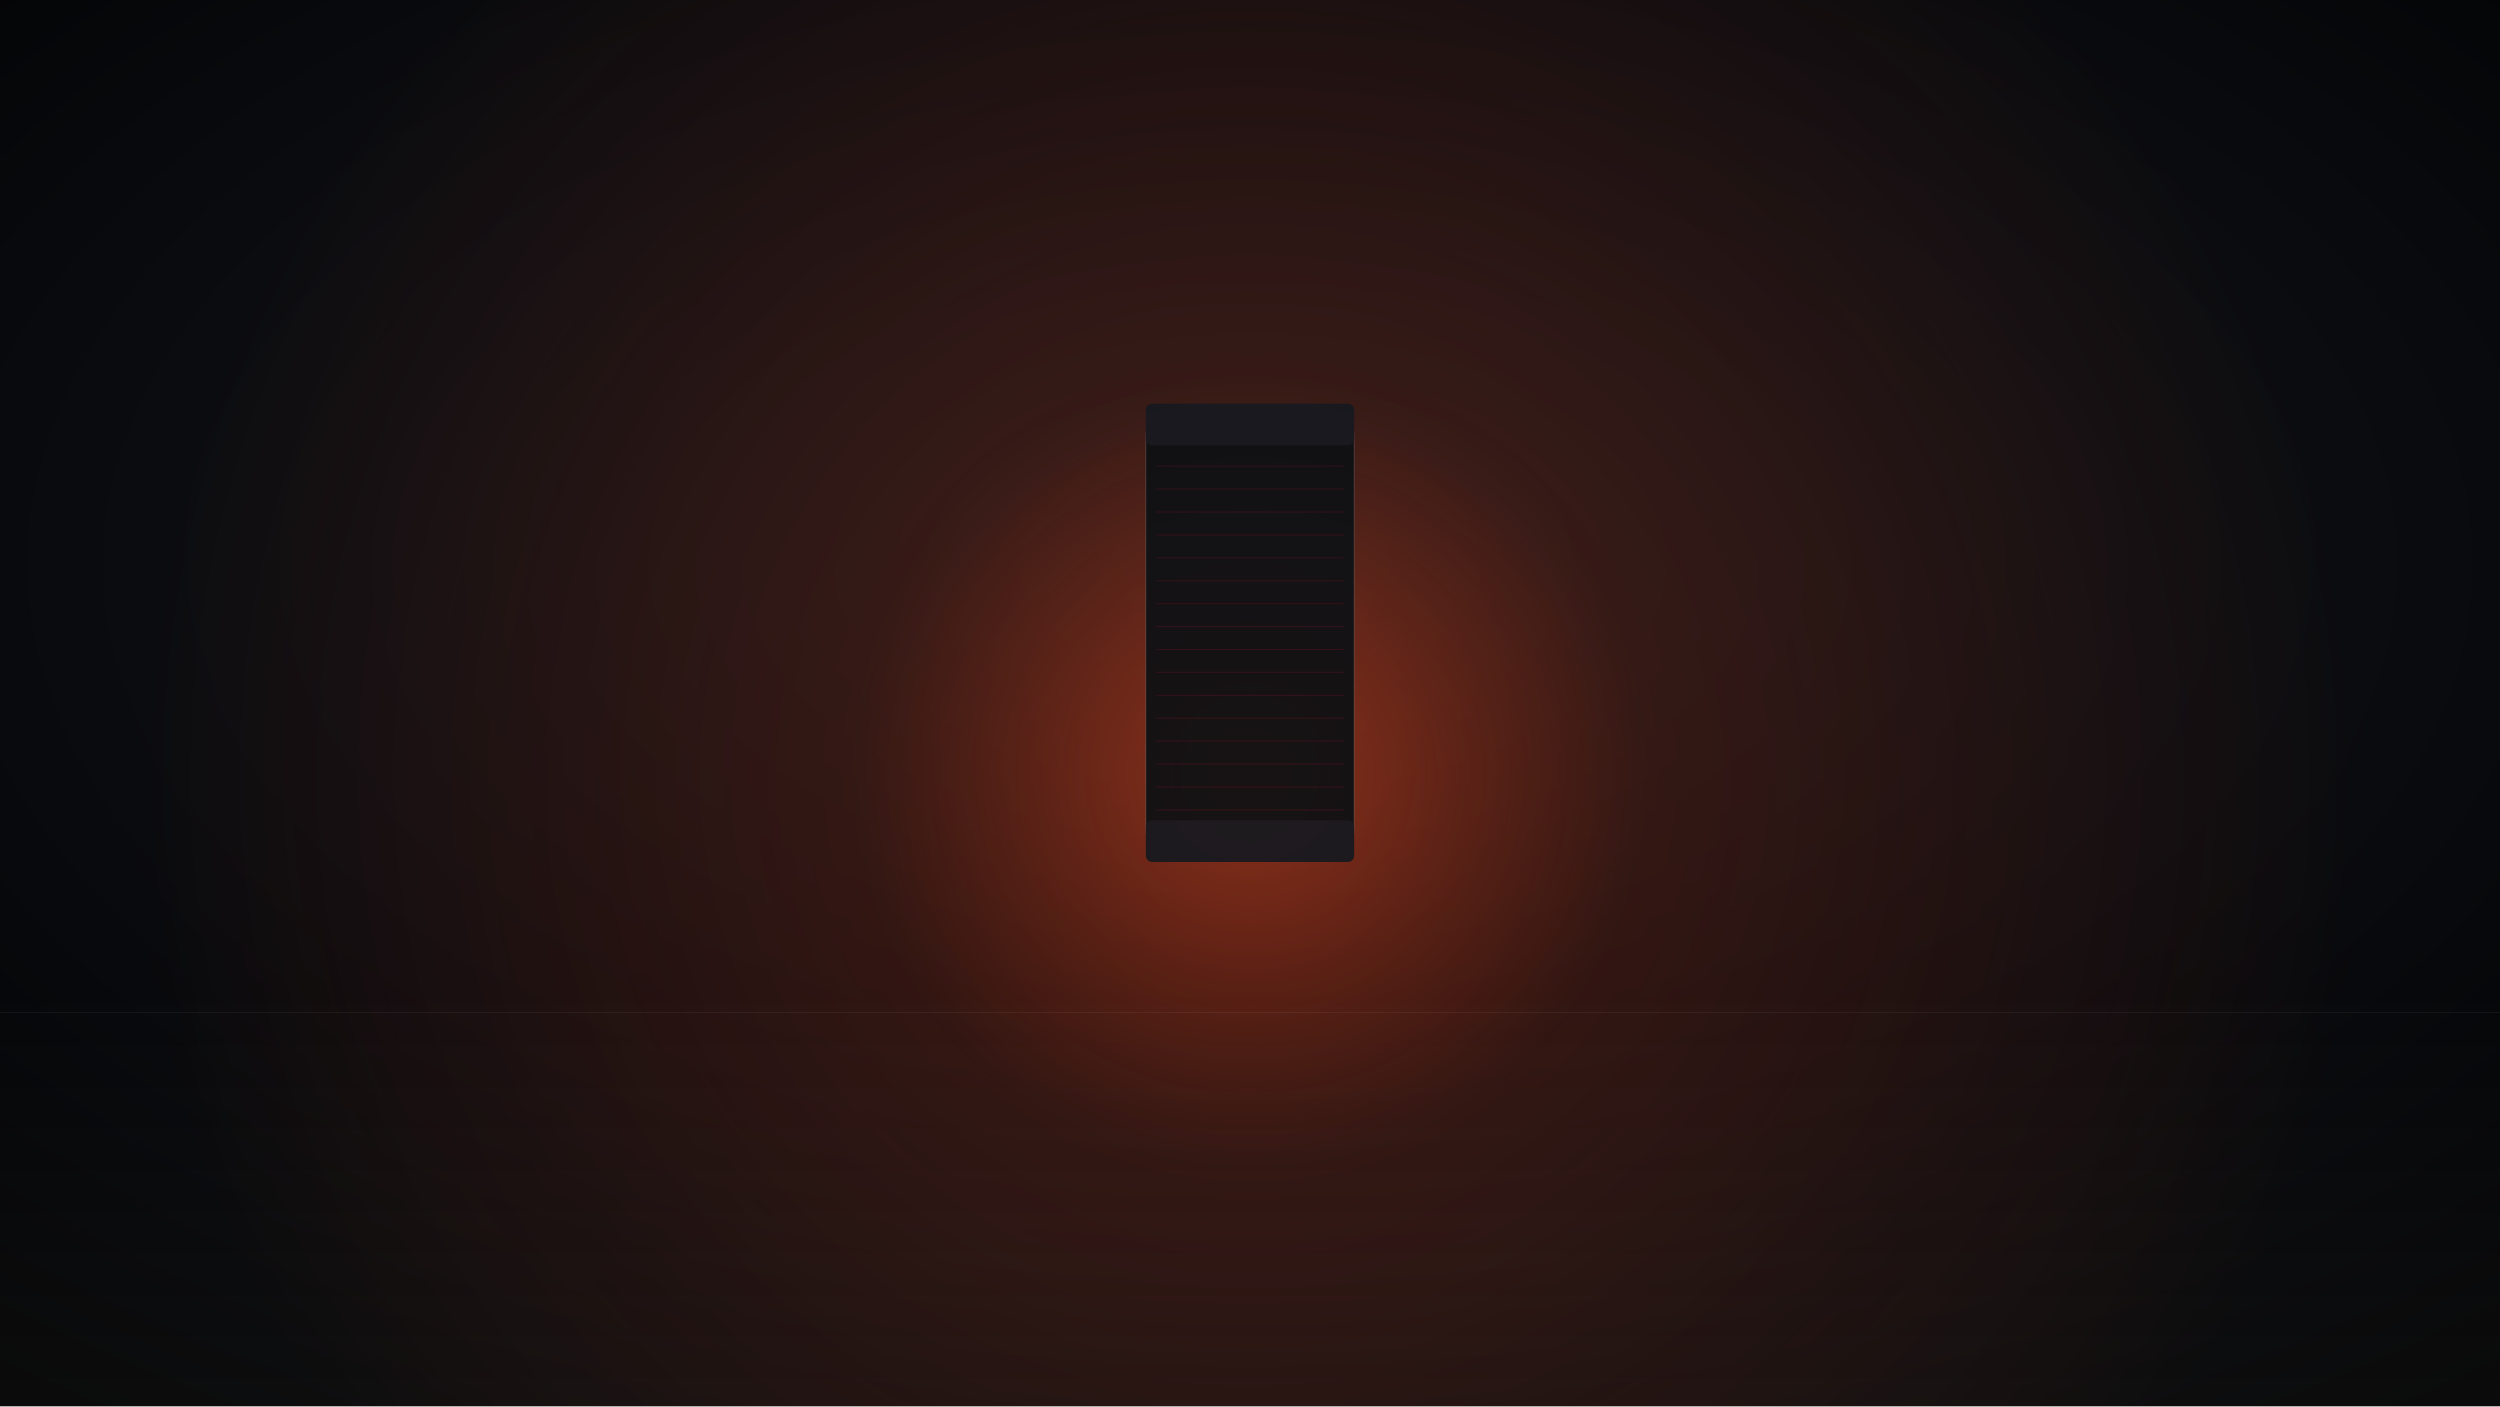
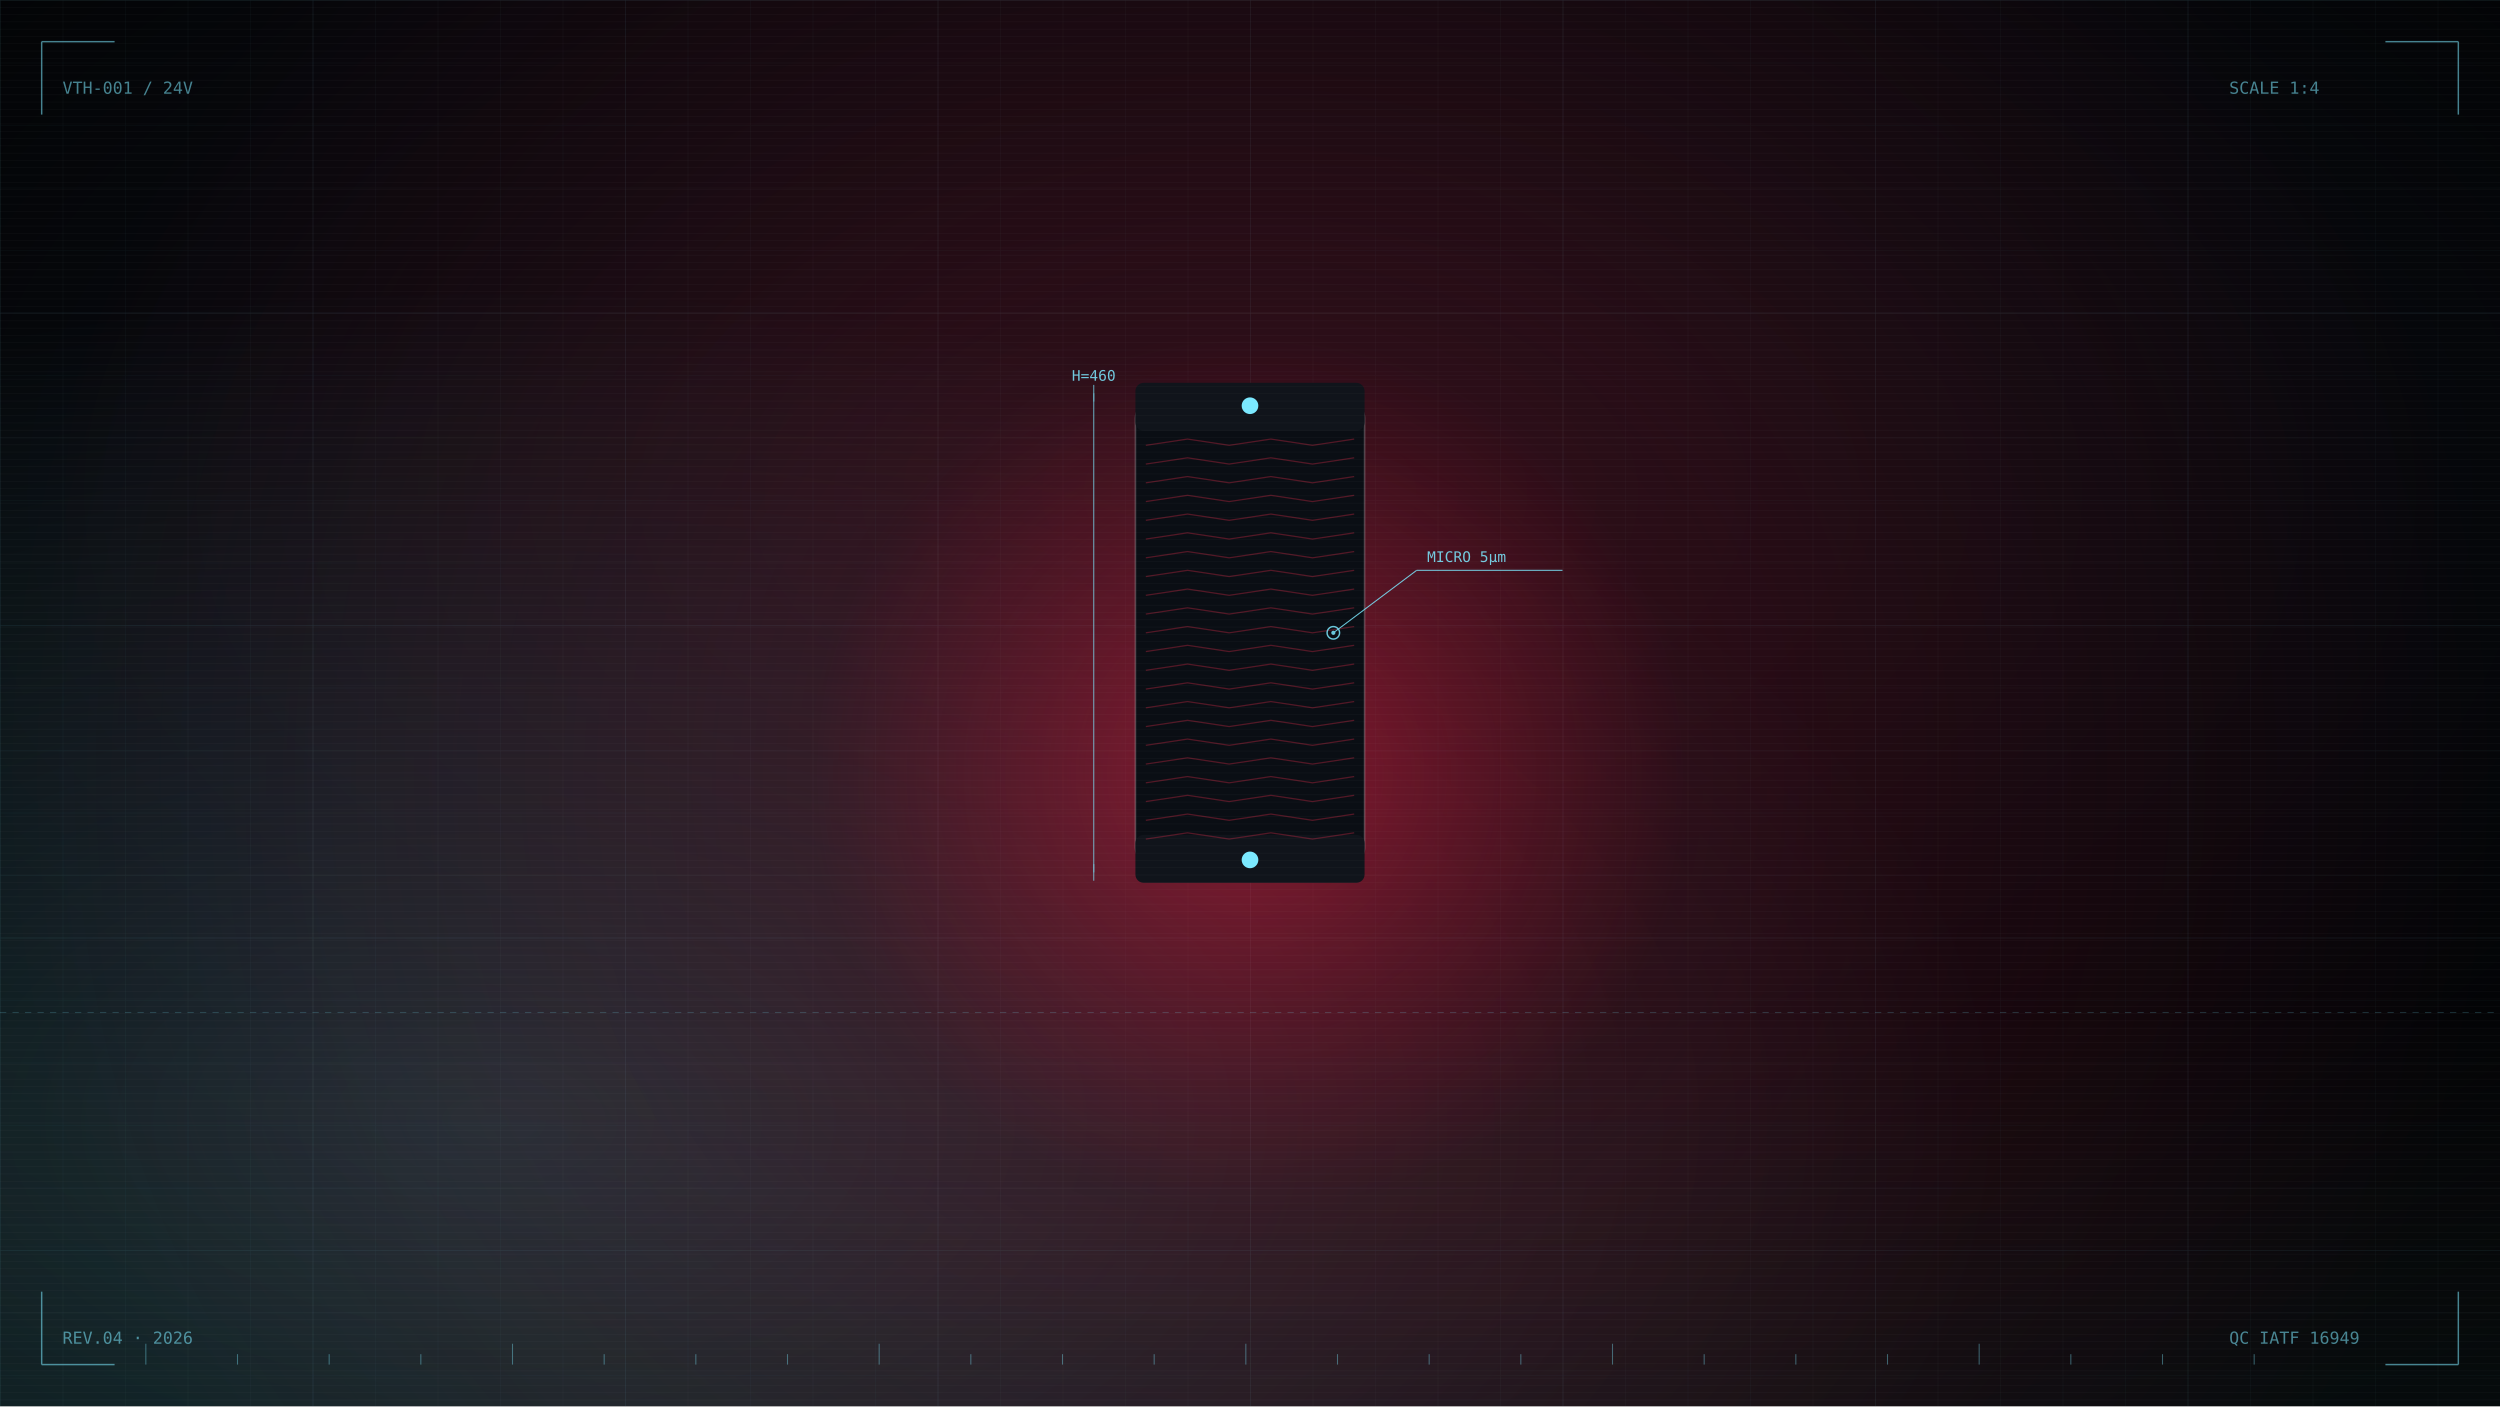
<svg xmlns="http://www.w3.org/2000/svg" viewBox="0 0 2400 1350" width="2400" height="1350" role="img" preserveAspectRatio="xMidYMid slice">
  <defs>
-     <radialGradient id="bgrad" cx="50%" cy="40%" r="80%">
-       <stop offset="0%" stop-color="#15181d" />
-       <stop offset="55%" stop-color="#0a0c10" />
+     <pattern id="grid" width="60" height="60" patternUnits="userSpaceOnUse">
+       <path d="M 60 0 L 0 0 0 60" fill="none" stroke="rgba(123,233,255,0.05)" stroke-width="1" />
+     </pattern>
+     <pattern id="gridMajor" width="300" height="300" patternUnits="userSpaceOnUse">
+       <path d="M 300 0 L 0 0 0 300" fill="none" stroke="rgba(123,233,255,0.08)" stroke-width="1" />
+     </pattern>
+     <radialGradient id="bgrad" cx="50%" cy="35%" r="80%">
+       <stop offset="0%" stop-color="#0e1218" />
+       <stop offset="55%" stop-color="#06080c" />
      <stop offset="100%" stop-color="#000" />
    </radialGradient>
-     <radialGradient id="glow" cx="1200" cy="742.5" r="1080" gradientUnits="userSpaceOnUse">
-       <stop offset="0%" stop-color="hsla(12, 95%, 55%, 0.55)" />
-       <stop offset="35%" stop-color="hsla(12, 90%, 45%, 0.18)" />
-       <stop offset="100%" stop-color="hsla(12, 90%, 45%, 0)" />
+     <radialGradient id="glow" cx="1200" cy="742.5" r="1200" gradientUnits="userSpaceOnUse">
+       <stop offset="0%" stop-color="hsla(350, 100%, 55%, 0.5)" />
+       <stop offset="35%" stop-color="hsla(350, 95%, 45%, 0.15)" />
+       <stop offset="100%" stop-color="hsla(350, 90%, 45%, 0)" />
+     </radialGradient>
+     <radialGradient id="cyanGlow" cx="20%" cy="80%" r="60%">
+       <stop offset="0%" stop-color="rgba(123,233,255,0.18)" />
+       <stop offset="100%" stop-color="rgba(123,233,255,0)" />
    </radialGradient>
    <linearGradient id="floor" x1="0" y1="0" x2="0" y2="1">
      <stop offset="0%" stop-color="rgba(255,255,255,0)" />
-       <stop offset="100%" stop-color="rgba(255,255,255,0.04)" />
+       <stop offset="100%" stop-color="rgba(123,233,255,0.05)" />
    </linearGradient>
    <filter id="soft">
-       <feGaussianBlur stdDeviation="2" />
+       <feGaussianBlur stdDeviation="3" />
+     </filter>
+     <filter id="bloom">
+       <feGaussianBlur stdDeviation="6" />
    </filter>
  </defs>
  <rect width="2400" height="1350" fill="url(#bgrad)" />
+   <rect width="2400" height="1350" fill="url(#grid)" />
+   <rect width="2400" height="1350" fill="url(#gridMajor)" />
+   <rect width="2400" height="1350" fill="url(#cyanGlow)" />
  <rect width="2400" height="1350" fill="url(#glow)" />
-   <rect y="945" width="2400" height="405" fill="url(#floor)" />
-   <g transform="translate(1200,607.5)" opacity="0.92">
-     <rect x="-100" y="-200" width="200" height="400" rx="10" fill="#0d1014" stroke="rgba(255,255,255,0.15)" />
-     <rect x="-100" y="-220" width="200" height="40" rx="6" fill="#16191f" />
-     <rect x="-100" y="180" width="200" height="40" rx="6" fill="#16191f" />
-     <line x1="-90" y1="-160" x2="90" y2="-160" stroke="rgba(200,16,46,0.18)" />
-     <line x1="-90" y1="-138" x2="90" y2="-138" stroke="rgba(200,16,46,0.18)" />
-     <line x1="-90" y1="-116" x2="90" y2="-116" stroke="rgba(200,16,46,0.18)" />
-     <line x1="-90" y1="-94" x2="90" y2="-94" stroke="rgba(200,16,46,0.18)" />
-     <line x1="-90" y1="-72" x2="90" y2="-72" stroke="rgba(200,16,46,0.18)" />
-     <line x1="-90" y1="-50" x2="90" y2="-50" stroke="rgba(200,16,46,0.18)" />
-     <line x1="-90" y1="-28" x2="90" y2="-28" stroke="rgba(200,16,46,0.18)" />
-     <line x1="-90" y1="-6" x2="90" y2="-6" stroke="rgba(200,16,46,0.18)" />
-     <line x1="-90" y1="16" x2="90" y2="16" stroke="rgba(200,16,46,0.18)" />
-     <line x1="-90" y1="38" x2="90" y2="38" stroke="rgba(200,16,46,0.18)" />
-     <line x1="-90" y1="60" x2="90" y2="60" stroke="rgba(200,16,46,0.18)" />
-     <line x1="-90" y1="82" x2="90" y2="82" stroke="rgba(200,16,46,0.18)" />
-     <line x1="-90" y1="104" x2="90" y2="104" stroke="rgba(200,16,46,0.18)" />
-     <line x1="-90" y1="126" x2="90" y2="126" stroke="rgba(200,16,46,0.18)" />
-     <line x1="-90" y1="148" x2="90" y2="148" stroke="rgba(200,16,46,0.18)" />
-     <line x1="-90" y1="170" x2="90" y2="170" stroke="rgba(200,16,46,0.18)" />
+   <line x1="0" y1="972" x2="2400" y2="972" stroke="rgba(123,233,255,0.18)" stroke-width="1" stroke-dasharray="6 6" />
+   <rect y="972" width="2400" height="378" fill="url(#floor)" />
+   <g transform="translate(1200,607.5)">
+     <rect x="-110" y="-220" width="220" height="440" rx="14" fill="#0a0e14" stroke="rgba(255,255,255,0.22)" stroke-width="1.6" />
+     <rect x="-110" y="-240" width="220" height="46" rx="8" fill="#10141b" />
+     <rect x="-110" y="194" width="220" height="46" rx="8" fill="#10141b" />
+     <path d="M-100,-180 L-60,-186 L-20,-180 L20,-186 L60,-180 L100,-186" fill="none" stroke="rgba(255,48,80,0.3)" stroke-width="1.2" />
+     <path d="M-100,-162 L-60,-168 L-20,-162 L20,-168 L60,-162 L100,-168" fill="none" stroke="rgba(255,48,80,0.3)" stroke-width="1.2" />
+     <path d="M-100,-144 L-60,-150 L-20,-144 L20,-150 L60,-144 L100,-150" fill="none" stroke="rgba(255,48,80,0.3)" stroke-width="1.2" />
+     <path d="M-100,-126 L-60,-132 L-20,-126 L20,-132 L60,-126 L100,-132" fill="none" stroke="rgba(255,48,80,0.3)" stroke-width="1.2" />
+     <path d="M-100,-108 L-60,-114 L-20,-108 L20,-114 L60,-108 L100,-114" fill="none" stroke="rgba(255,48,80,0.3)" stroke-width="1.2" />
+     <path d="M-100,-90 L-60,-96 L-20,-90 L20,-96 L60,-90 L100,-96" fill="none" stroke="rgba(255,48,80,0.3)" stroke-width="1.2" />
+     <path d="M-100,-72 L-60,-78 L-20,-72 L20,-78 L60,-72 L100,-78" fill="none" stroke="rgba(255,48,80,0.3)" stroke-width="1.2" />
+     <path d="M-100,-54 L-60,-60 L-20,-54 L20,-60 L60,-54 L100,-60" fill="none" stroke="rgba(255,48,80,0.3)" stroke-width="1.2" />
+     <path d="M-100,-36 L-60,-42 L-20,-36 L20,-42 L60,-36 L100,-42" fill="none" stroke="rgba(255,48,80,0.3)" stroke-width="1.2" />
+     <path d="M-100,-18 L-60,-24 L-20,-18 L20,-24 L60,-18 L100,-24" fill="none" stroke="rgba(255,48,80,0.3)" stroke-width="1.2" />
+     <path d="M-100,0 L-60,-6 L-20,0 L20,-6 L60,0 L100,-6" fill="none" stroke="rgba(255,48,80,0.3)" stroke-width="1.2" />
+     <path d="M-100,18 L-60,12 L-20,18 L20,12 L60,18 L100,12" fill="none" stroke="rgba(255,48,80,0.3)" stroke-width="1.2" />
+     <path d="M-100,36 L-60,30 L-20,36 L20,30 L60,36 L100,30" fill="none" stroke="rgba(255,48,80,0.3)" stroke-width="1.2" />
+     <path d="M-100,54 L-60,48 L-20,54 L20,48 L60,54 L100,48" fill="none" stroke="rgba(255,48,80,0.3)" stroke-width="1.2" />
+     <path d="M-100,72 L-60,66 L-20,72 L20,66 L60,72 L100,66" fill="none" stroke="rgba(255,48,80,0.3)" stroke-width="1.2" />
+     <path d="M-100,90 L-60,84 L-20,90 L20,84 L60,90 L100,84" fill="none" stroke="rgba(255,48,80,0.3)" stroke-width="1.2" />
+     <path d="M-100,108 L-60,102 L-20,108 L20,102 L60,108 L100,102" fill="none" stroke="rgba(255,48,80,0.3)" stroke-width="1.2" />
+     <path d="M-100,126 L-60,120 L-20,126 L20,120 L60,126 L100,120" fill="none" stroke="rgba(255,48,80,0.3)" stroke-width="1.2" />
+     <path d="M-100,144 L-60,138 L-20,144 L20,138 L60,144 L100,138" fill="none" stroke="rgba(255,48,80,0.3)" stroke-width="1.2" />
+     <path d="M-100,162 L-60,156 L-20,162 L20,156 L60,162 L100,156" fill="none" stroke="rgba(255,48,80,0.3)" stroke-width="1.2" />
+     <path d="M-100,180 L-60,174 L-20,180 L20,174 L60,180 L100,174" fill="none" stroke="rgba(255,48,80,0.3)" stroke-width="1.2" />
+     <path d="M-100,198 L-60,192 L-20,198 L20,192 L60,198 L100,192" fill="none" stroke="rgba(255,48,80,0.3)" stroke-width="1.2" />
+     <circle cy="-218" r="8" fill="#7be9ff" />
+     <circle cy="218" r="8" fill="#7be9ff" />
+     <g stroke="#7be9ff" stroke-width="1" opacity="0.7" fill="none">
+       <line x1="-150" y1="-230" x2="-150" y2="230" />
+       <line x1="-150" y1="-238" x2="-150" y2="-222" />
+       <line x1="-150" y1="222" x2="-150" y2="238" />
+     </g>
+     <text x="-150" y="-242" font-family="ui-monospace,monospace" font-size="14" fill="#7be9ff" opacity="0.85" text-anchor="middle">H=460</text>
+     <g opacity="0.85">
+       <circle cx="80" cy="0" r="6" fill="none" stroke="#7be9ff" stroke-width="1.4" />
+       <circle cx="80" cy="0" r="2" fill="#7be9ff" />
+       <line x1="80" y1="0" x2="160" y2="-60" stroke="#7be9ff" stroke-width="1" />
+       <line x1="160" y1="-60" x2="300" y2="-60" stroke="#7be9ff" stroke-width="1" />
+       <text x="170" y="-68" font-family="ui-monospace,monospace" font-size="14" fill="#7be9ff">MICRO 5μm</text>
+     </g>
  </g>
-   <line x1="0" y1="972" x2="2400" y2="972" stroke="rgba(255,255,255,0.05)" stroke-width="1" />
+   <g opacity="0.04">
+     <line x1="0" y1="0" x2="2400" y2="0" stroke="#fff" stroke-width="0.5" />
+     <line x1="0" y1="7" x2="2400" y2="7" stroke="#fff" stroke-width="0.5" />
+     <line x1="0" y1="14" x2="2400" y2="14" stroke="#fff" stroke-width="0.5" />
+     <line x1="0" y1="21" x2="2400" y2="21" stroke="#fff" stroke-width="0.5" />
+     <line x1="0" y1="28" x2="2400" y2="28" stroke="#fff" stroke-width="0.5" />
+     <line x1="0" y1="35" x2="2400" y2="35" stroke="#fff" stroke-width="0.5" />
+     <line x1="0" y1="42" x2="2400" y2="42" stroke="#fff" stroke-width="0.5" />
+     <line x1="0" y1="49" x2="2400" y2="49" stroke="#fff" stroke-width="0.5" />
+     <line x1="0" y1="56" x2="2400" y2="56" stroke="#fff" stroke-width="0.5" />
+     <line x1="0" y1="63" x2="2400" y2="63" stroke="#fff" stroke-width="0.5" />
+     <line x1="0" y1="70" x2="2400" y2="70" stroke="#fff" stroke-width="0.5" />
+     <line x1="0" y1="77" x2="2400" y2="77" stroke="#fff" stroke-width="0.5" />
+     <line x1="0" y1="84" x2="2400" y2="84" stroke="#fff" stroke-width="0.5" />
+     <line x1="0" y1="91" x2="2400" y2="91" stroke="#fff" stroke-width="0.5" />
+     <line x1="0" y1="98" x2="2400" y2="98" stroke="#fff" stroke-width="0.5" />
+     <line x1="0" y1="105" x2="2400" y2="105" stroke="#fff" stroke-width="0.5" />
+     <line x1="0" y1="112" x2="2400" y2="112" stroke="#fff" stroke-width="0.5" />
+     <line x1="0" y1="119" x2="2400" y2="119" stroke="#fff" stroke-width="0.5" />
+     <line x1="0" y1="126" x2="2400" y2="126" stroke="#fff" stroke-width="0.5" />
+     <line x1="0" y1="133" x2="2400" y2="133" stroke="#fff" stroke-width="0.5" />
+     <line x1="0" y1="140" x2="2400" y2="140" stroke="#fff" stroke-width="0.5" />
+     <line x1="0" y1="147" x2="2400" y2="147" stroke="#fff" stroke-width="0.5" />
+     <line x1="0" y1="154" x2="2400" y2="154" stroke="#fff" stroke-width="0.5" />
+     <line x1="0" y1="161" x2="2400" y2="161" stroke="#fff" stroke-width="0.5" />
+     <line x1="0" y1="168" x2="2400" y2="168" stroke="#fff" stroke-width="0.5" />
+     <line x1="0" y1="175" x2="2400" y2="175" stroke="#fff" stroke-width="0.5" />
+     <line x1="0" y1="182" x2="2400" y2="182" stroke="#fff" stroke-width="0.5" />
+     <line x1="0" y1="189" x2="2400" y2="189" stroke="#fff" stroke-width="0.5" />
+     <line x1="0" y1="196" x2="2400" y2="196" stroke="#fff" stroke-width="0.5" />
+     <line x1="0" y1="203" x2="2400" y2="203" stroke="#fff" stroke-width="0.5" />
+     <line x1="0" y1="210" x2="2400" y2="210" stroke="#fff" stroke-width="0.5" />
+     <line x1="0" y1="217" x2="2400" y2="217" stroke="#fff" stroke-width="0.5" />
+     <line x1="0" y1="224" x2="2400" y2="224" stroke="#fff" stroke-width="0.5" />
+     <line x1="0" y1="231" x2="2400" y2="231" stroke="#fff" stroke-width="0.5" />
+     <line x1="0" y1="238" x2="2400" y2="238" stroke="#fff" stroke-width="0.5" />
+     <line x1="0" y1="245" x2="2400" y2="245" stroke="#fff" stroke-width="0.5" />
+     <line x1="0" y1="252" x2="2400" y2="252" stroke="#fff" stroke-width="0.5" />
+     <line x1="0" y1="259" x2="2400" y2="259" stroke="#fff" stroke-width="0.5" />
+     <line x1="0" y1="266" x2="2400" y2="266" stroke="#fff" stroke-width="0.5" />
+     <line x1="0" y1="273" x2="2400" y2="273" stroke="#fff" stroke-width="0.5" />
+     <line x1="0" y1="280" x2="2400" y2="280" stroke="#fff" stroke-width="0.5" />
+     <line x1="0" y1="287" x2="2400" y2="287" stroke="#fff" stroke-width="0.5" />
+     <line x1="0" y1="294" x2="2400" y2="294" stroke="#fff" stroke-width="0.5" />
+     <line x1="0" y1="301" x2="2400" y2="301" stroke="#fff" stroke-width="0.5" />
+     <line x1="0" y1="308" x2="2400" y2="308" stroke="#fff" stroke-width="0.5" />
+     <line x1="0" y1="315" x2="2400" y2="315" stroke="#fff" stroke-width="0.5" />
+     <line x1="0" y1="322" x2="2400" y2="322" stroke="#fff" stroke-width="0.5" />
+     <line x1="0" y1="329" x2="2400" y2="329" stroke="#fff" stroke-width="0.5" />
+     <line x1="0" y1="336" x2="2400" y2="336" stroke="#fff" stroke-width="0.5" />
+     <line x1="0" y1="343" x2="2400" y2="343" stroke="#fff" stroke-width="0.5" />
+     <line x1="0" y1="350" x2="2400" y2="350" stroke="#fff" stroke-width="0.5" />
+     <line x1="0" y1="357" x2="2400" y2="357" stroke="#fff" stroke-width="0.5" />
+     <line x1="0" y1="364" x2="2400" y2="364" stroke="#fff" stroke-width="0.5" />
+     <line x1="0" y1="371" x2="2400" y2="371" stroke="#fff" stroke-width="0.5" />
+     <line x1="0" y1="378" x2="2400" y2="378" stroke="#fff" stroke-width="0.5" />
+     <line x1="0" y1="385" x2="2400" y2="385" stroke="#fff" stroke-width="0.5" />
+     <line x1="0" y1="392" x2="2400" y2="392" stroke="#fff" stroke-width="0.5" />
+     <line x1="0" y1="399" x2="2400" y2="399" stroke="#fff" stroke-width="0.5" />
+     <line x1="0" y1="406" x2="2400" y2="406" stroke="#fff" stroke-width="0.5" />
+     <line x1="0" y1="413" x2="2400" y2="413" stroke="#fff" stroke-width="0.5" />
+     <line x1="0" y1="420" x2="2400" y2="420" stroke="#fff" stroke-width="0.5" />
+     <line x1="0" y1="427" x2="2400" y2="427" stroke="#fff" stroke-width="0.5" />
+     <line x1="0" y1="434" x2="2400" y2="434" stroke="#fff" stroke-width="0.5" />
+     <line x1="0" y1="441" x2="2400" y2="441" stroke="#fff" stroke-width="0.5" />
+     <line x1="0" y1="448" x2="2400" y2="448" stroke="#fff" stroke-width="0.5" />
+     <line x1="0" y1="455" x2="2400" y2="455" stroke="#fff" stroke-width="0.5" />
+     <line x1="0" y1="462" x2="2400" y2="462" stroke="#fff" stroke-width="0.5" />
+     <line x1="0" y1="469" x2="2400" y2="469" stroke="#fff" stroke-width="0.5" />
+     <line x1="0" y1="476" x2="2400" y2="476" stroke="#fff" stroke-width="0.5" />
+     <line x1="0" y1="483" x2="2400" y2="483" stroke="#fff" stroke-width="0.5" />
+     <line x1="0" y1="490" x2="2400" y2="490" stroke="#fff" stroke-width="0.5" />
+     <line x1="0" y1="497" x2="2400" y2="497" stroke="#fff" stroke-width="0.5" />
+     <line x1="0" y1="504" x2="2400" y2="504" stroke="#fff" stroke-width="0.5" />
+     <line x1="0" y1="511" x2="2400" y2="511" stroke="#fff" stroke-width="0.5" />
+     <line x1="0" y1="518" x2="2400" y2="518" stroke="#fff" stroke-width="0.5" />
+     <line x1="0" y1="525" x2="2400" y2="525" stroke="#fff" stroke-width="0.5" />
+     <line x1="0" y1="532" x2="2400" y2="532" stroke="#fff" stroke-width="0.5" />
+     <line x1="0" y1="539" x2="2400" y2="539" stroke="#fff" stroke-width="0.5" />
+     <line x1="0" y1="546" x2="2400" y2="546" stroke="#fff" stroke-width="0.5" />
+     <line x1="0" y1="553" x2="2400" y2="553" stroke="#fff" stroke-width="0.5" />
+     <line x1="0" y1="560" x2="2400" y2="560" stroke="#fff" stroke-width="0.5" />
+     <line x1="0" y1="567" x2="2400" y2="567" stroke="#fff" stroke-width="0.5" />
+     <line x1="0" y1="574" x2="2400" y2="574" stroke="#fff" stroke-width="0.5" />
+     <line x1="0" y1="581" x2="2400" y2="581" stroke="#fff" stroke-width="0.5" />
+     <line x1="0" y1="588" x2="2400" y2="588" stroke="#fff" stroke-width="0.5" />
+     <line x1="0" y1="595" x2="2400" y2="595" stroke="#fff" stroke-width="0.5" />
+     <line x1="0" y1="602" x2="2400" y2="602" stroke="#fff" stroke-width="0.5" />
+     <line x1="0" y1="609" x2="2400" y2="609" stroke="#fff" stroke-width="0.5" />
+     <line x1="0" y1="616" x2="2400" y2="616" stroke="#fff" stroke-width="0.5" />
+     <line x1="0" y1="623" x2="2400" y2="623" stroke="#fff" stroke-width="0.5" />
+     <line x1="0" y1="630" x2="2400" y2="630" stroke="#fff" stroke-width="0.5" />
+     <line x1="0" y1="637" x2="2400" y2="637" stroke="#fff" stroke-width="0.5" />
+     <line x1="0" y1="644" x2="2400" y2="644" stroke="#fff" stroke-width="0.5" />
+     <line x1="0" y1="651" x2="2400" y2="651" stroke="#fff" stroke-width="0.5" />
+     <line x1="0" y1="658" x2="2400" y2="658" stroke="#fff" stroke-width="0.5" />
+     <line x1="0" y1="665" x2="2400" y2="665" stroke="#fff" stroke-width="0.5" />
+     <line x1="0" y1="672" x2="2400" y2="672" stroke="#fff" stroke-width="0.5" />
+     <line x1="0" y1="679" x2="2400" y2="679" stroke="#fff" stroke-width="0.5" />
+     <line x1="0" y1="686" x2="2400" y2="686" stroke="#fff" stroke-width="0.5" />
+     <line x1="0" y1="693" x2="2400" y2="693" stroke="#fff" stroke-width="0.5" />
+     <line x1="0" y1="700" x2="2400" y2="700" stroke="#fff" stroke-width="0.5" />
+     <line x1="0" y1="707" x2="2400" y2="707" stroke="#fff" stroke-width="0.5" />
+     <line x1="0" y1="714" x2="2400" y2="714" stroke="#fff" stroke-width="0.5" />
+     <line x1="0" y1="721" x2="2400" y2="721" stroke="#fff" stroke-width="0.5" />
+     <line x1="0" y1="728" x2="2400" y2="728" stroke="#fff" stroke-width="0.5" />
+     <line x1="0" y1="735" x2="2400" y2="735" stroke="#fff" stroke-width="0.5" />
+     <line x1="0" y1="742" x2="2400" y2="742" stroke="#fff" stroke-width="0.5" />
+     <line x1="0" y1="749" x2="2400" y2="749" stroke="#fff" stroke-width="0.5" />
+     <line x1="0" y1="756" x2="2400" y2="756" stroke="#fff" stroke-width="0.5" />
+     <line x1="0" y1="763" x2="2400" y2="763" stroke="#fff" stroke-width="0.5" />
+     <line x1="0" y1="770" x2="2400" y2="770" stroke="#fff" stroke-width="0.5" />
+     <line x1="0" y1="777" x2="2400" y2="777" stroke="#fff" stroke-width="0.5" />
+     <line x1="0" y1="784" x2="2400" y2="784" stroke="#fff" stroke-width="0.5" />
+     <line x1="0" y1="791" x2="2400" y2="791" stroke="#fff" stroke-width="0.5" />
+     <line x1="0" y1="798" x2="2400" y2="798" stroke="#fff" stroke-width="0.5" />
+     <line x1="0" y1="805" x2="2400" y2="805" stroke="#fff" stroke-width="0.5" />
+     <line x1="0" y1="812" x2="2400" y2="812" stroke="#fff" stroke-width="0.5" />
+     <line x1="0" y1="819" x2="2400" y2="819" stroke="#fff" stroke-width="0.5" />
+     <line x1="0" y1="826" x2="2400" y2="826" stroke="#fff" stroke-width="0.5" />
+     <line x1="0" y1="833" x2="2400" y2="833" stroke="#fff" stroke-width="0.5" />
+     <line x1="0" y1="840" x2="2400" y2="840" stroke="#fff" stroke-width="0.5" />
+     <line x1="0" y1="847" x2="2400" y2="847" stroke="#fff" stroke-width="0.5" />
+     <line x1="0" y1="854" x2="2400" y2="854" stroke="#fff" stroke-width="0.5" />
+     <line x1="0" y1="861" x2="2400" y2="861" stroke="#fff" stroke-width="0.5" />
+     <line x1="0" y1="868" x2="2400" y2="868" stroke="#fff" stroke-width="0.5" />
+     <line x1="0" y1="875" x2="2400" y2="875" stroke="#fff" stroke-width="0.5" />
+     <line x1="0" y1="882" x2="2400" y2="882" stroke="#fff" stroke-width="0.5" />
+     <line x1="0" y1="889" x2="2400" y2="889" stroke="#fff" stroke-width="0.5" />
+     <line x1="0" y1="896" x2="2400" y2="896" stroke="#fff" stroke-width="0.5" />
+     <line x1="0" y1="903" x2="2400" y2="903" stroke="#fff" stroke-width="0.5" />
+     <line x1="0" y1="910" x2="2400" y2="910" stroke="#fff" stroke-width="0.5" />
+     <line x1="0" y1="917" x2="2400" y2="917" stroke="#fff" stroke-width="0.5" />
+     <line x1="0" y1="924" x2="2400" y2="924" stroke="#fff" stroke-width="0.5" />
+     <line x1="0" y1="931" x2="2400" y2="931" stroke="#fff" stroke-width="0.5" />
+     <line x1="0" y1="938" x2="2400" y2="938" stroke="#fff" stroke-width="0.5" />
+     <line x1="0" y1="945" x2="2400" y2="945" stroke="#fff" stroke-width="0.5" />
+     <line x1="0" y1="952" x2="2400" y2="952" stroke="#fff" stroke-width="0.5" />
+     <line x1="0" y1="959" x2="2400" y2="959" stroke="#fff" stroke-width="0.5" />
+     <line x1="0" y1="966" x2="2400" y2="966" stroke="#fff" stroke-width="0.5" />
+     <line x1="0" y1="973" x2="2400" y2="973" stroke="#fff" stroke-width="0.5" />
+     <line x1="0" y1="980" x2="2400" y2="980" stroke="#fff" stroke-width="0.5" />
+     <line x1="0" y1="987" x2="2400" y2="987" stroke="#fff" stroke-width="0.5" />
+     <line x1="0" y1="994" x2="2400" y2="994" stroke="#fff" stroke-width="0.5" />
+     <line x1="0" y1="1001" x2="2400" y2="1001" stroke="#fff" stroke-width="0.5" />
+     <line x1="0" y1="1008" x2="2400" y2="1008" stroke="#fff" stroke-width="0.5" />
+     <line x1="0" y1="1015" x2="2400" y2="1015" stroke="#fff" stroke-width="0.5" />
+     <line x1="0" y1="1022" x2="2400" y2="1022" stroke="#fff" stroke-width="0.5" />
+     <line x1="0" y1="1029" x2="2400" y2="1029" stroke="#fff" stroke-width="0.5" />
+     <line x1="0" y1="1036" x2="2400" y2="1036" stroke="#fff" stroke-width="0.5" />
+     <line x1="0" y1="1043" x2="2400" y2="1043" stroke="#fff" stroke-width="0.5" />
+     <line x1="0" y1="1050" x2="2400" y2="1050" stroke="#fff" stroke-width="0.5" />
+     <line x1="0" y1="1057" x2="2400" y2="1057" stroke="#fff" stroke-width="0.5" />
+     <line x1="0" y1="1064" x2="2400" y2="1064" stroke="#fff" stroke-width="0.5" />
+     <line x1="0" y1="1071" x2="2400" y2="1071" stroke="#fff" stroke-width="0.5" />
+     <line x1="0" y1="1078" x2="2400" y2="1078" stroke="#fff" stroke-width="0.5" />
+     <line x1="0" y1="1085" x2="2400" y2="1085" stroke="#fff" stroke-width="0.5" />
+     <line x1="0" y1="1092" x2="2400" y2="1092" stroke="#fff" stroke-width="0.5" />
+     <line x1="0" y1="1099" x2="2400" y2="1099" stroke="#fff" stroke-width="0.5" />
+     <line x1="0" y1="1106" x2="2400" y2="1106" stroke="#fff" stroke-width="0.5" />
+     <line x1="0" y1="1113" x2="2400" y2="1113" stroke="#fff" stroke-width="0.5" />
+     <line x1="0" y1="1120" x2="2400" y2="1120" stroke="#fff" stroke-width="0.5" />
+     <line x1="0" y1="1127" x2="2400" y2="1127" stroke="#fff" stroke-width="0.5" />
+     <line x1="0" y1="1134" x2="2400" y2="1134" stroke="#fff" stroke-width="0.5" />
+     <line x1="0" y1="1141" x2="2400" y2="1141" stroke="#fff" stroke-width="0.5" />
+     <line x1="0" y1="1148" x2="2400" y2="1148" stroke="#fff" stroke-width="0.5" />
+     <line x1="0" y1="1155" x2="2400" y2="1155" stroke="#fff" stroke-width="0.5" />
+     <line x1="0" y1="1162" x2="2400" y2="1162" stroke="#fff" stroke-width="0.5" />
+     <line x1="0" y1="1169" x2="2400" y2="1169" stroke="#fff" stroke-width="0.5" />
+     <line x1="0" y1="1176" x2="2400" y2="1176" stroke="#fff" stroke-width="0.5" />
+     <line x1="0" y1="1183" x2="2400" y2="1183" stroke="#fff" stroke-width="0.5" />
+     <line x1="0" y1="1190" x2="2400" y2="1190" stroke="#fff" stroke-width="0.5" />
+     <line x1="0" y1="1197" x2="2400" y2="1197" stroke="#fff" stroke-width="0.5" />
+     <line x1="0" y1="1204" x2="2400" y2="1204" stroke="#fff" stroke-width="0.5" />
+     <line x1="0" y1="1211" x2="2400" y2="1211" stroke="#fff" stroke-width="0.5" />
+     <line x1="0" y1="1218" x2="2400" y2="1218" stroke="#fff" stroke-width="0.5" />
+     <line x1="0" y1="1225" x2="2400" y2="1225" stroke="#fff" stroke-width="0.5" />
+     <line x1="0" y1="1232" x2="2400" y2="1232" stroke="#fff" stroke-width="0.5" />
+     <line x1="0" y1="1239" x2="2400" y2="1239" stroke="#fff" stroke-width="0.5" />
+     <line x1="0" y1="1246" x2="2400" y2="1246" stroke="#fff" stroke-width="0.5" />
+     <line x1="0" y1="1253" x2="2400" y2="1253" stroke="#fff" stroke-width="0.5" />
+     <line x1="0" y1="1260" x2="2400" y2="1260" stroke="#fff" stroke-width="0.5" />
+     <line x1="0" y1="1267" x2="2400" y2="1267" stroke="#fff" stroke-width="0.5" />
+     <line x1="0" y1="1274" x2="2400" y2="1274" stroke="#fff" stroke-width="0.5" />
+     <line x1="0" y1="1281" x2="2400" y2="1281" stroke="#fff" stroke-width="0.5" />
+     <line x1="0" y1="1288" x2="2400" y2="1288" stroke="#fff" stroke-width="0.5" />
+     <line x1="0" y1="1295" x2="2400" y2="1295" stroke="#fff" stroke-width="0.5" />
+     <line x1="0" y1="1302" x2="2400" y2="1302" stroke="#fff" stroke-width="0.5" />
+     <line x1="0" y1="1309" x2="2400" y2="1309" stroke="#fff" stroke-width="0.5" />
+     <line x1="0" y1="1316" x2="2400" y2="1316" stroke="#fff" stroke-width="0.5" />
+     <line x1="0" y1="1323" x2="2400" y2="1323" stroke="#fff" stroke-width="0.5" />
+     <line x1="0" y1="1330" x2="2400" y2="1330" stroke="#fff" stroke-width="0.5" />
+     <line x1="0" y1="1337" x2="2400" y2="1337" stroke="#fff" stroke-width="0.5" />
+     <line x1="0" y1="1344" x2="2400" y2="1344" stroke="#fff" stroke-width="0.5" />
+     <line x1="0" y1="1351" x2="2400" y2="1351" stroke="#fff" stroke-width="0.5" />
+     <line x1="0" y1="1358" x2="2400" y2="1358" stroke="#fff" stroke-width="0.5" />
+     <line x1="0" y1="1365" x2="2400" y2="1365" stroke="#fff" stroke-width="0.5" />
+     <line x1="0" y1="1372" x2="2400" y2="1372" stroke="#fff" stroke-width="0.5" />
+     <line x1="0" y1="1379" x2="2400" y2="1379" stroke="#fff" stroke-width="0.5" />
+     <line x1="0" y1="1386" x2="2400" y2="1386" stroke="#fff" stroke-width="0.5" />
+     <line x1="0" y1="1393" x2="2400" y2="1393" stroke="#fff" stroke-width="0.5" />
+   </g>
+   <g opacity="0.55" font-family="ui-monospace, SFMono-Regular, Menlo, monospace" font-size="16" fill="#7be9ff">
+     <g stroke="#7be9ff" stroke-width="1.4" fill="none">
+       <path d="M40,40 L40,110 M40,40 L110,40" />
+       <path d="M2360,40 L2360,110 M2360,40 L2290,40" />
+       <path d="M40,1310 L40,1240 M40,1310 L110,1310" />
+       <path d="M2360,1310 L2360,1240 M2360,1310 L2290,1310" />
+     </g>
+     <text x="60" y="90">VTH-001 / 24V</text>
+     <text x="2140" y="90">SCALE 1:4</text>
+     <text x="60" y="1290">REV.04 · 2026</text>
+     <text x="2140" y="1290">QC IATF 16949</text>
+     <g stroke="#7be9ff" stroke-width="1" opacity="0.7">
+       <line x1="140" y1="1310" x2="140" y2="1290" />
+       <line x1="228" y1="1310" x2="228" y2="1300" />
+       <line x1="316" y1="1310" x2="316" y2="1300" />
+       <line x1="404" y1="1310" x2="404" y2="1300" />
+       <line x1="492" y1="1310" x2="492" y2="1290" />
+       <line x1="580" y1="1310" x2="580" y2="1300" />
+       <line x1="668" y1="1310" x2="668" y2="1300" />
+       <line x1="756" y1="1310" x2="756" y2="1300" />
+       <line x1="844" y1="1310" x2="844" y2="1290" />
+       <line x1="932" y1="1310" x2="932" y2="1300" />
+       <line x1="1020" y1="1310" x2="1020" y2="1300" />
+       <line x1="1108" y1="1310" x2="1108" y2="1300" />
+       <line x1="1196" y1="1310" x2="1196" y2="1290" />
+       <line x1="1284" y1="1310" x2="1284" y2="1300" />
+       <line x1="1372" y1="1310" x2="1372" y2="1300" />
+       <line x1="1460" y1="1310" x2="1460" y2="1300" />
+       <line x1="1548" y1="1310" x2="1548" y2="1290" />
+       <line x1="1636" y1="1310" x2="1636" y2="1300" />
+       <line x1="1724" y1="1310" x2="1724" y2="1300" />
+       <line x1="1812" y1="1310" x2="1812" y2="1300" />
+       <line x1="1900" y1="1310" x2="1900" y2="1290" />
+       <line x1="1988" y1="1310" x2="1988" y2="1300" />
+       <line x1="2076" y1="1310" x2="2076" y2="1300" />
+       <line x1="2164" y1="1310" x2="2164" y2="1300" />
+     </g>
+   </g>
</svg>
